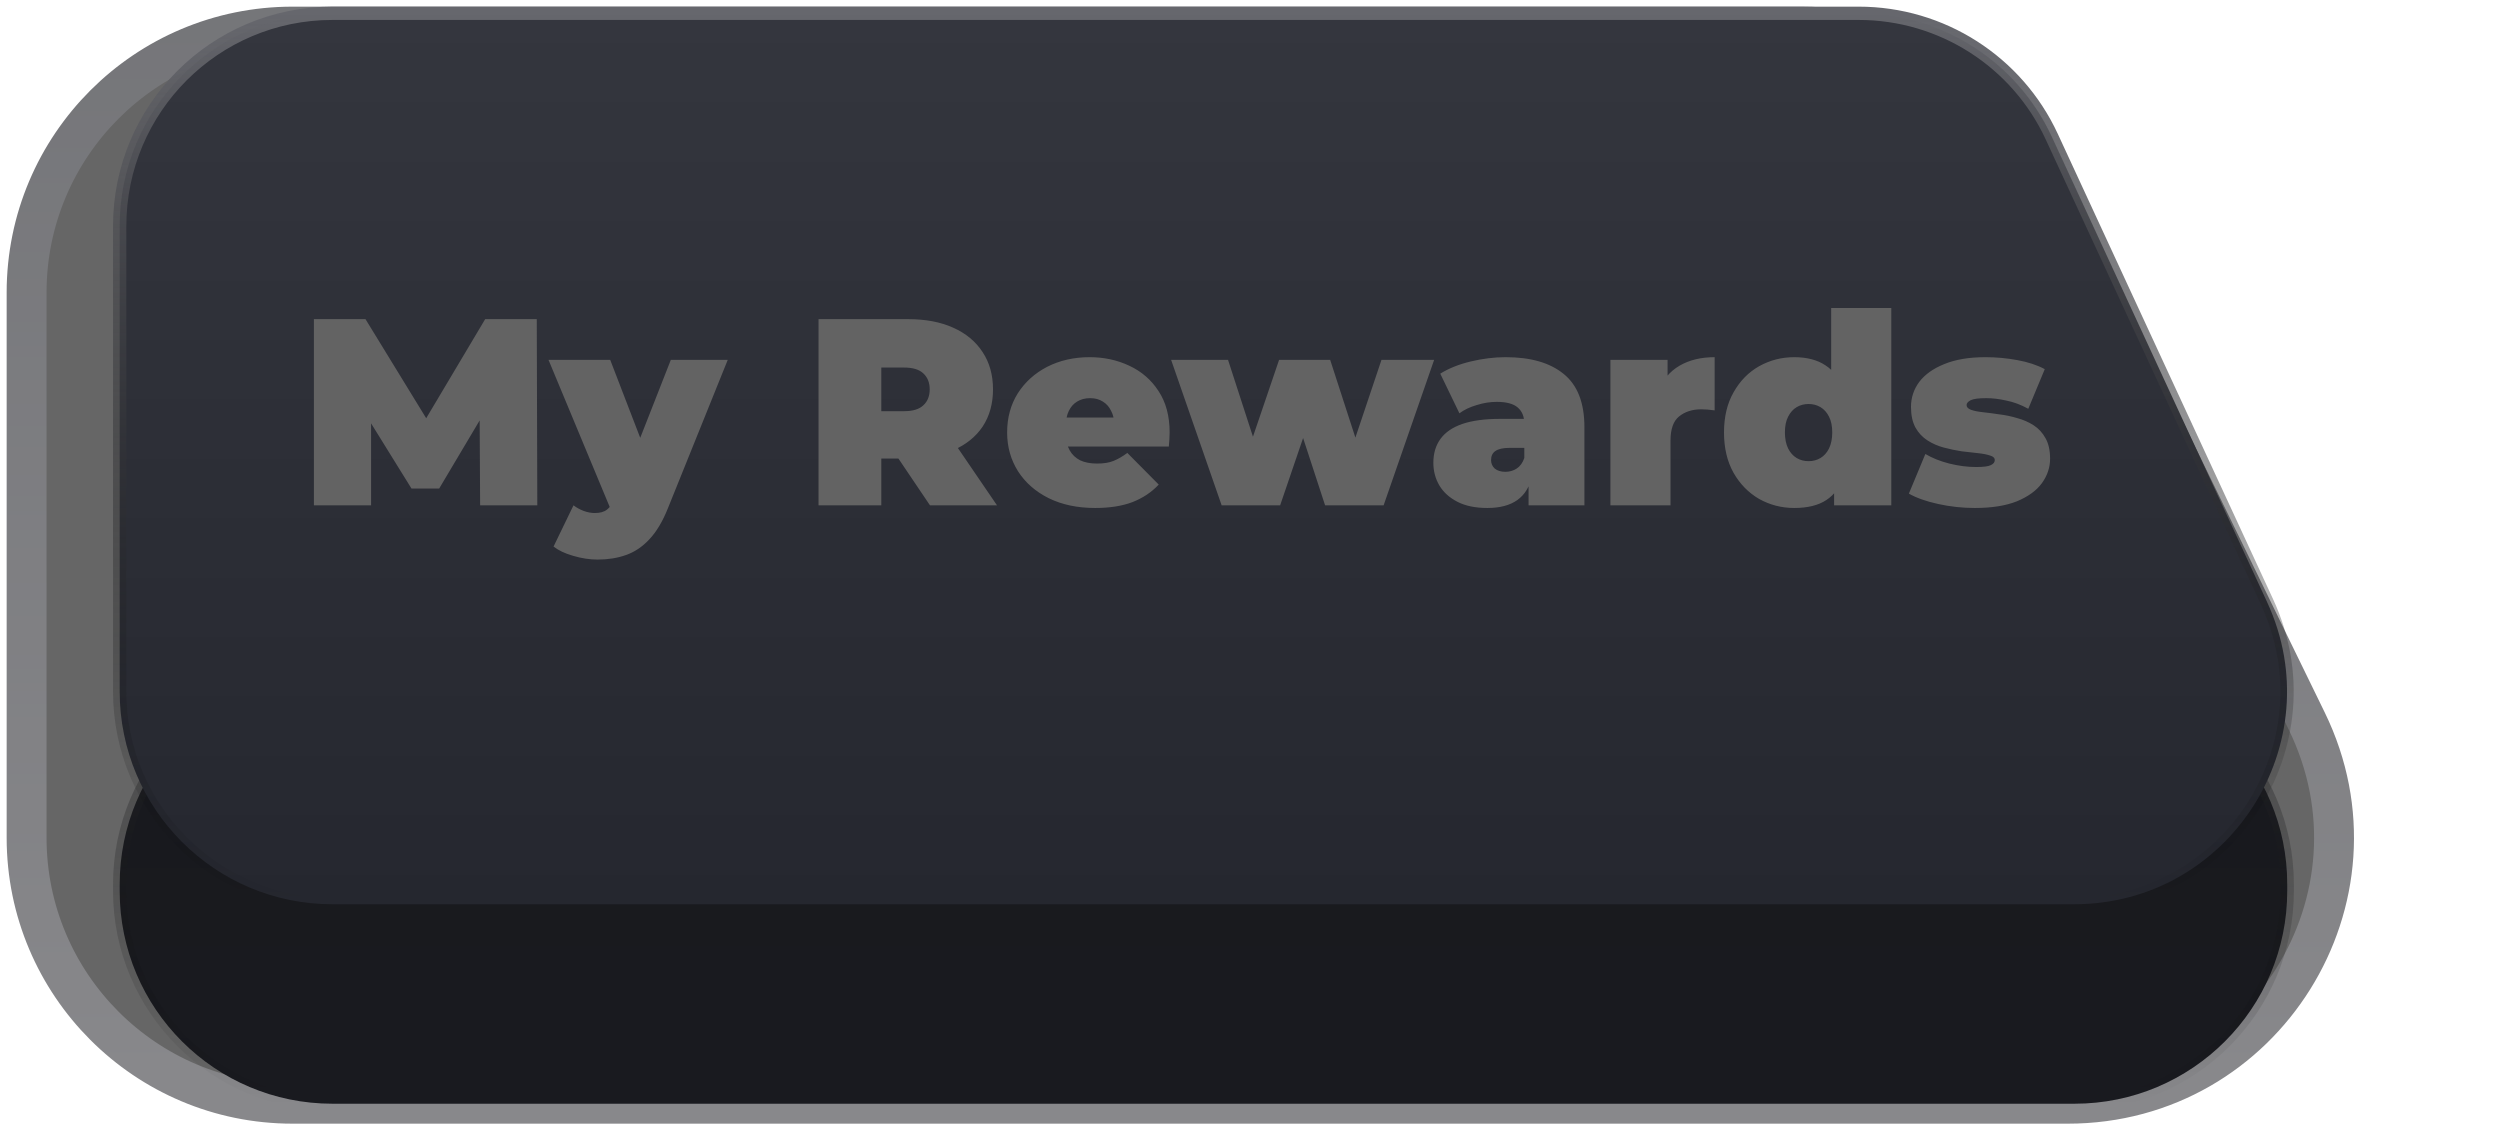
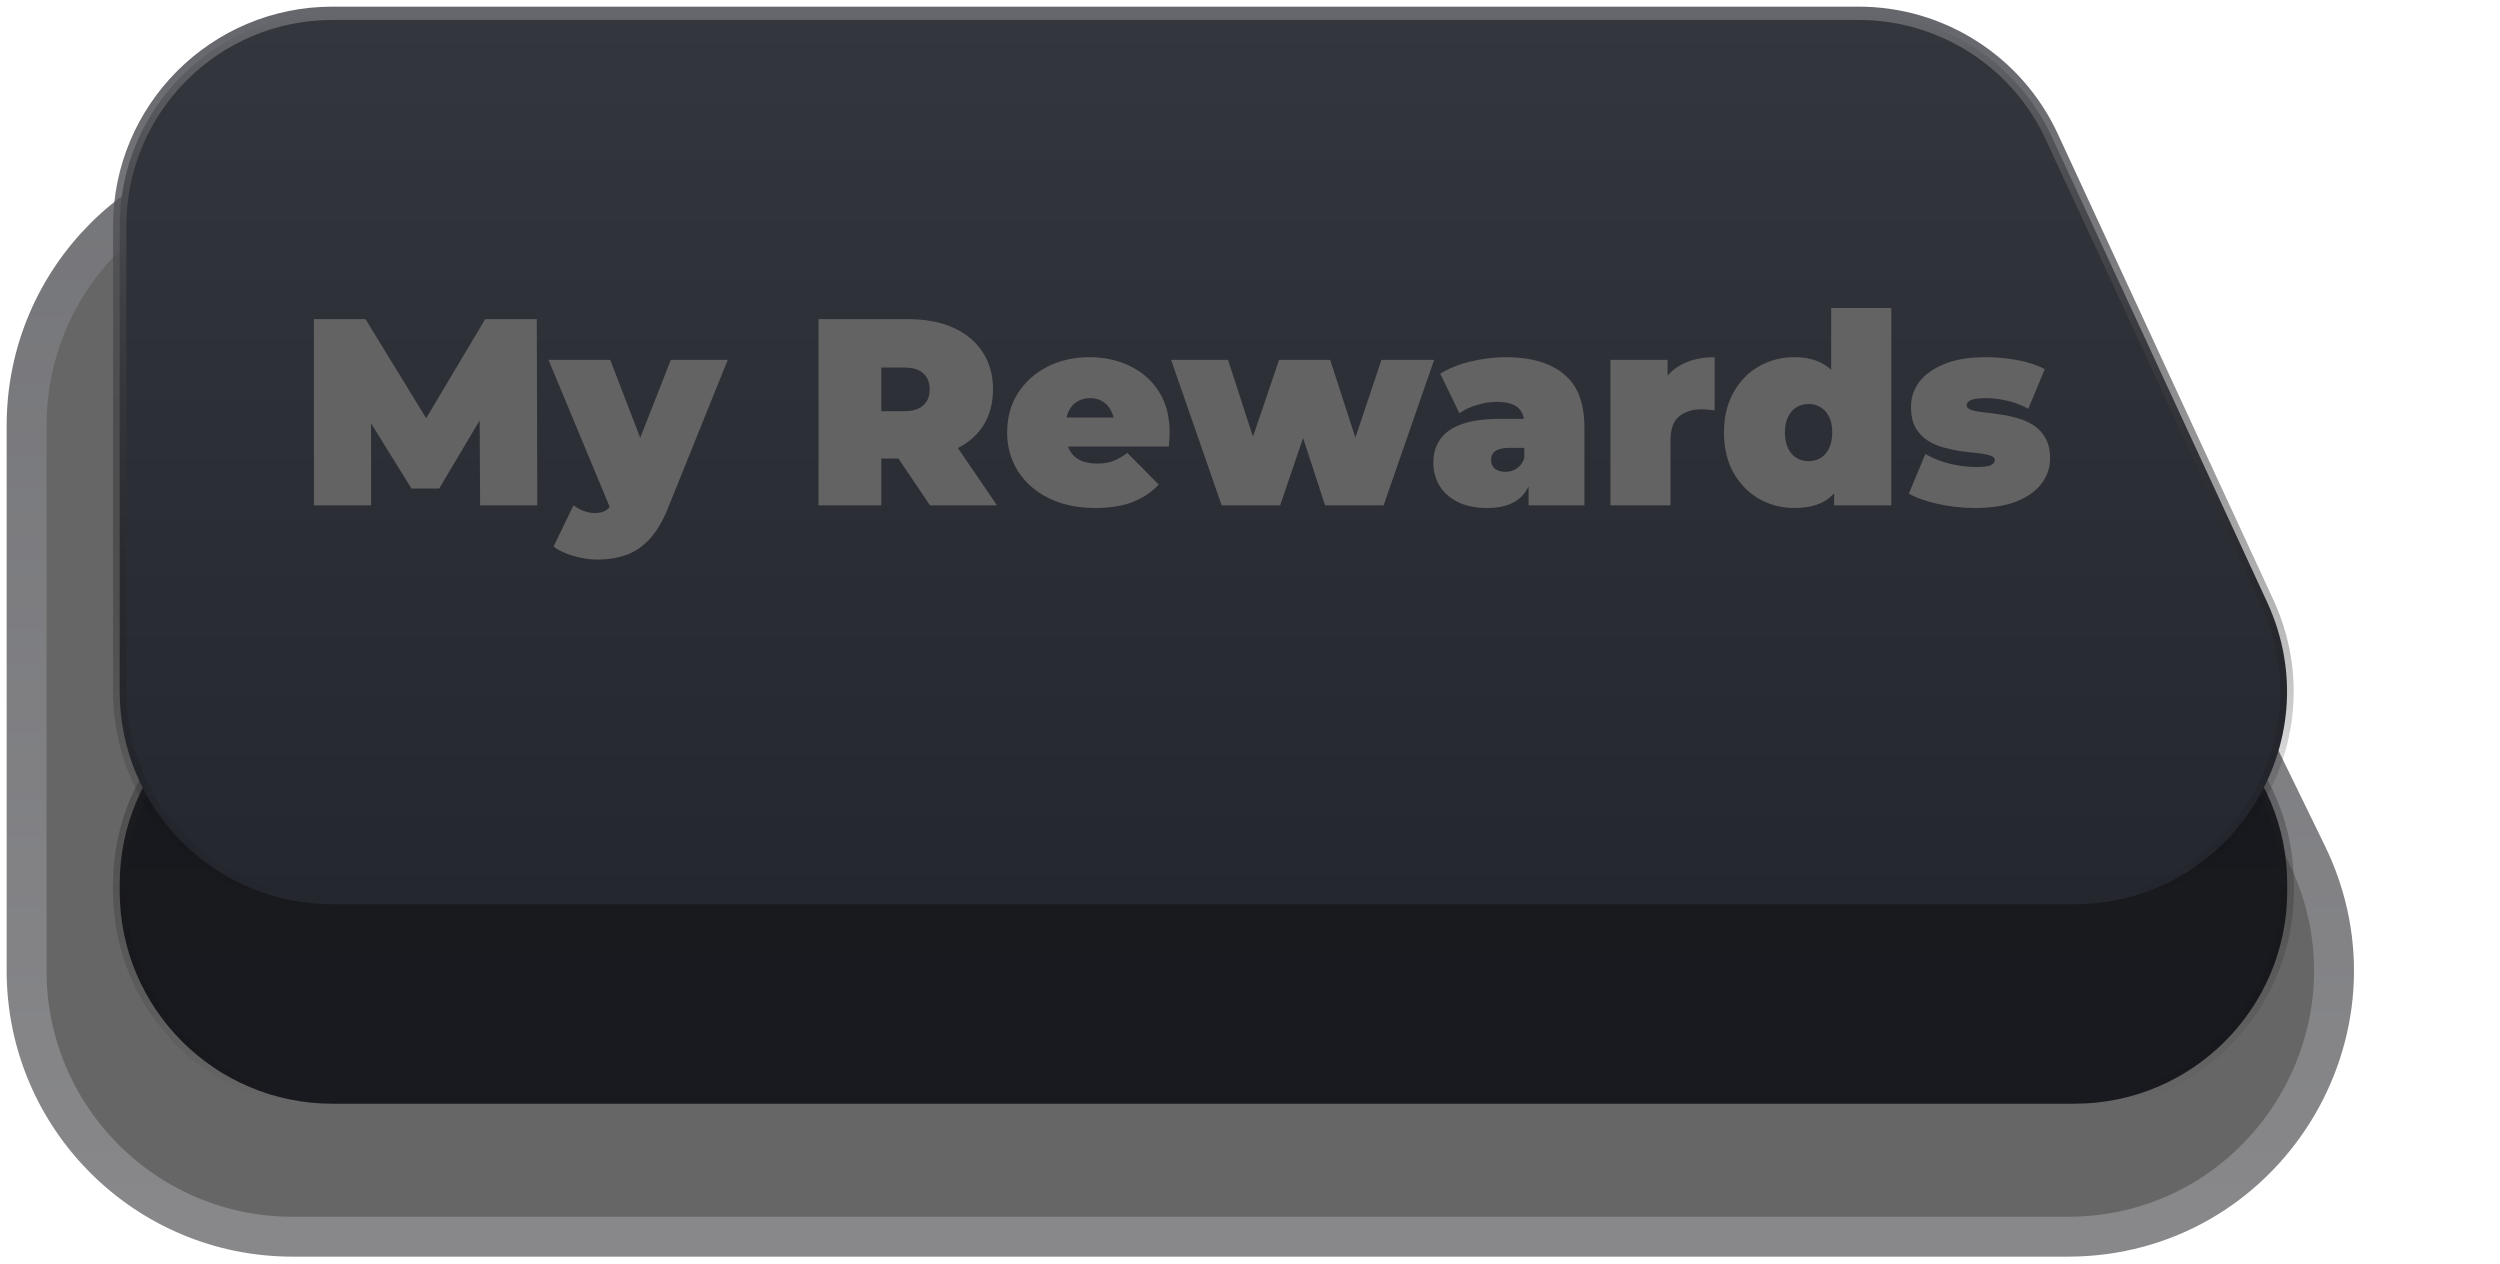
- <svg xmlns="http://www.w3.org/2000/svg" width="188" height="85" viewBox="0 0 188 85" fill="none">
-   <g opacity="0.6" filter="url(#filter0_b_12_6)">
-     <path d="M2 22C2 10.954 10.954 2 22 2H135.502C143.149 2 150.126 6.36 153.478 13.234L173.472 54.234C179.951 67.519 170.277 83 155.496 83H22C10.954 83 2 74.046 2 63V22Z" fill="black" />
-     <path d="M2 22C2 10.954 10.954 2 22 2H135.502C143.149 2 150.126 6.36 153.478 13.234L173.472 54.234C179.951 67.519 170.277 83 155.496 83H22C10.954 83 2 74.046 2 63V22Z" stroke="url(#paint0_linear_12_6)" stroke-width="3" />
+ <svg xmlns="http://www.w3.org/2000/svg" width="188" height="95" viewBox="0 0 188 95" fill="none">
+   <g opacity="0.6" filter="url(#filter0_b_15_11)">
+     <path d="M2 32C2 20.954 10.954 12 22 12H135.502C143.149 12 150.126 16.36 153.478 23.234L173.472 64.234C179.951 77.519 170.277 93 155.496 93H22C10.954 93 2 84.046 2 73V32Z" fill="black" />
+     <path d="M2 32C2 20.954 10.954 12 22 12H135.502C143.149 12 150.126 16.36 153.478 23.234L173.472 64.234C179.951 77.519 170.277 93 155.496 93H22C10.954 93 2 84.046 2 73V32Z" stroke="url(#paint0_linear_15_11)" stroke-width="3" />
  </g>
-   <g filter="url(#filter1_b_12_6)">
-     <path d="M9 66.5C9 57.663 16.163 50.5 25 50.5H156C164.837 50.5 172 57.663 172 66.5V67C172 75.837 164.837 83 156 83H25C16.163 83 9 75.837 9 67V66.5Z" fill="url(#paint1_linear_12_6)" />
-     <path d="M9 66.5C9 57.663 16.163 50.5 25 50.5H156C164.837 50.5 172 57.663 172 66.5V67C172 75.837 164.837 83 156 83H25C16.163 83 9 75.837 9 67V66.5Z" stroke="url(#paint2_linear_12_6)" />
+   <g filter="url(#filter1_b_15_11)">
+     <path d="M9 66.5C9 57.663 16.163 50.5 25 50.5H156C164.837 50.5 172 57.663 172 66.5V67C172 75.837 164.837 83 156 83H25C16.163 83 9 75.837 9 67V66.5Z" fill="url(#paint1_linear_15_11)" />
+     <path d="M9 66.5C9 57.663 16.163 50.5 25 50.5H156C164.837 50.5 172 57.663 172 66.5V67C172 75.837 164.837 83 156 83H25C16.163 83 9 75.837 9 67V66.5Z" stroke="url(#paint2_linear_15_11)" />
  </g>
-   <g filter="url(#filter2_b_12_6)">
-     <path d="M9 17C9 8.163 16.163 1 25 1H139.773C146.009 1 151.676 4.622 154.294 10.281L170.488 45.281C175.394 55.885 167.651 68 155.967 68H25C16.163 68 9 60.837 9 52V17Z" fill="url(#paint3_linear_12_6)" />
-     <path d="M9 17C9 8.163 16.163 1 25 1H139.773C146.009 1 151.676 4.622 154.294 10.281L170.488 45.281C175.394 55.885 167.651 68 155.967 68H25C16.163 68 9 60.837 9 52V17Z" stroke="url(#paint4_linear_12_6)" />
+   <g filter="url(#filter2_b_15_11)">
+     <path d="M9 17C9 8.163 16.163 1 25 1H139.773C146.009 1 151.676 4.622 154.294 10.281L170.488 45.281C175.394 55.885 167.651 68 155.967 68H25C16.163 68 9 60.837 9 52V17Z" fill="url(#paint3_linear_15_11)" />
+     <path d="M9 17C9 8.163 16.163 1 25 1H139.773C146.009 1 151.676 4.622 154.294 10.281L170.488 45.281C175.394 55.885 167.651 68 155.967 68H25C16.163 68 9 60.837 9 52V17Z" stroke="url(#paint4_linear_15_11)" />
  </g>
  <path d="M23.605 38V24H27.485L33.085 33.14H31.045L36.485 24H40.365L40.405 38H36.105L36.065 30.48H36.745L33.025 36.74H30.945L27.065 30.48H27.905V38H23.605ZM44.947 42.08C44.347 42.08 43.733 41.987 43.107 41.8C42.493 41.627 42 41.393 41.627 41.1L43.127 38C43.353 38.173 43.607 38.313 43.887 38.42C44.18 38.527 44.46 38.58 44.727 38.58C45.127 38.58 45.434 38.493 45.647 38.32C45.86 38.16 46.033 37.913 46.167 37.58L46.627 36.42L46.947 35.98L50.447 27.06H54.727L50.227 38.22C49.827 39.22 49.36 40 48.827 40.56C48.307 41.12 47.72 41.513 47.067 41.74C46.427 41.967 45.72 42.08 44.947 42.08ZM46.007 38.5L41.247 27.06H45.887L49.167 35.58L46.007 38.5ZM61.554 38V24H68.294C69.601 24 70.727 24.213 71.674 24.64C72.634 25.067 73.374 25.68 73.894 26.48C74.414 27.267 74.674 28.2 74.674 29.28C74.674 30.36 74.414 31.293 73.894 32.08C73.374 32.853 72.634 33.447 71.674 33.86C70.727 34.273 69.601 34.48 68.294 34.48H64.174L66.274 32.54V38H61.554ZM69.934 38L66.494 32.9H71.494L74.974 38H69.934ZM66.274 33.06L64.174 30.92H67.994C68.647 30.92 69.127 30.773 69.434 30.48C69.754 30.187 69.914 29.787 69.914 29.28C69.914 28.773 69.754 28.373 69.434 28.08C69.127 27.787 68.647 27.64 67.994 27.64H64.174L66.274 25.5V33.06ZM82.356 38.2C81.023 38.2 79.856 37.953 78.856 37.46C77.87 36.967 77.103 36.293 76.556 35.44C76.01 34.573 75.736 33.6 75.736 32.52C75.736 31.413 76.003 30.433 76.536 29.58C77.083 28.727 77.823 28.06 78.756 27.58C79.703 27.1 80.763 26.86 81.936 26.86C83.016 26.86 84.01 27.073 84.916 27.5C85.836 27.927 86.57 28.56 87.116 29.4C87.676 30.24 87.956 31.28 87.956 32.52C87.956 32.68 87.95 32.86 87.936 33.06C87.923 33.247 87.91 33.42 87.896 33.58H79.476V31.4H85.496L83.796 31.98C83.796 31.553 83.716 31.193 83.556 30.9C83.41 30.593 83.203 30.36 82.936 30.2C82.67 30.027 82.35 29.94 81.976 29.94C81.603 29.94 81.276 30.027 80.996 30.2C80.73 30.36 80.523 30.593 80.376 30.9C80.23 31.193 80.156 31.553 80.156 31.98V32.66C80.156 33.127 80.25 33.527 80.436 33.86C80.623 34.193 80.89 34.447 81.236 34.62C81.583 34.78 82.003 34.86 82.496 34.86C83.003 34.86 83.416 34.793 83.736 34.66C84.07 34.527 84.416 34.327 84.776 34.06L87.136 36.44C86.603 37.013 85.943 37.453 85.156 37.76C84.383 38.053 83.45 38.2 82.356 38.2ZM91.868 38L88.067 27.06H92.347L95.228 35.94H93.168L96.188 27.06H100.028L102.908 35.94H100.908L103.888 27.06H107.848L104.048 38H99.647L97.347 30.96H98.668L96.267 38H91.868ZM114.948 38V36.06L114.628 35.54V31.86C114.628 31.327 114.461 30.92 114.128 30.64C113.808 30.36 113.281 30.22 112.548 30.22C112.055 30.22 111.555 30.3 111.048 30.46C110.541 30.607 110.108 30.813 109.748 31.08L108.308 28.1C108.948 27.7 109.715 27.393 110.608 27.18C111.501 26.967 112.375 26.86 113.228 26.86C115.108 26.86 116.561 27.28 117.588 28.12C118.628 28.96 119.148 30.293 119.148 32.12V38H114.948ZM111.848 38.2C110.955 38.2 110.208 38.047 109.608 37.74C109.008 37.433 108.555 37.027 108.248 36.52C107.941 36 107.788 35.427 107.788 34.8C107.788 34.093 107.968 33.493 108.328 33C108.688 32.507 109.235 32.133 109.968 31.88C110.715 31.627 111.655 31.5 112.788 31.5H115.068V33.68H113.508C113.028 33.68 112.675 33.76 112.448 33.92C112.235 34.067 112.128 34.293 112.128 34.6C112.128 34.853 112.221 35.067 112.408 35.24C112.608 35.4 112.875 35.48 113.208 35.48C113.515 35.48 113.795 35.4 114.048 35.24C114.315 35.067 114.508 34.8 114.628 34.44L115.208 35.78C115.035 36.593 114.668 37.2 114.108 37.6C113.548 38 112.795 38.2 111.848 38.2ZM121.102 38V27.06H125.402V30.36L124.702 29.42C125.035 28.567 125.568 27.927 126.302 27.5C127.035 27.073 127.915 26.86 128.942 26.86V30.86C128.742 30.833 128.562 30.813 128.402 30.8C128.255 30.787 128.102 30.78 127.942 30.78C127.262 30.78 126.702 30.96 126.262 31.32C125.835 31.667 125.622 32.273 125.622 33.14V38H121.102ZM134.925 38.2C133.978 38.2 133.098 37.973 132.285 37.52C131.485 37.053 130.845 36.4 130.365 35.56C129.885 34.707 129.645 33.693 129.645 32.52C129.645 31.347 129.885 30.34 130.365 29.5C130.845 28.647 131.485 27.993 132.285 27.54C133.098 27.087 133.978 26.86 134.925 26.86C135.885 26.86 136.672 27.067 137.285 27.48C137.898 27.88 138.352 28.5 138.645 29.34C138.938 30.167 139.085 31.227 139.085 32.52C139.085 33.827 138.945 34.9 138.665 35.74C138.398 36.58 137.958 37.2 137.345 37.6C136.745 38 135.938 38.2 134.925 38.2ZM136.005 34.68C136.338 34.68 136.638 34.6 136.905 34.44C137.172 34.28 137.385 34.04 137.545 33.72C137.705 33.387 137.785 32.987 137.785 32.52C137.785 32.04 137.705 31.647 137.545 31.34C137.385 31.02 137.172 30.78 136.905 30.62C136.638 30.46 136.338 30.38 136.005 30.38C135.672 30.38 135.372 30.46 135.105 30.62C134.838 30.78 134.625 31.02 134.465 31.34C134.305 31.647 134.225 32.04 134.225 32.52C134.225 32.987 134.305 33.387 134.465 33.72C134.625 34.04 134.838 34.28 135.105 34.44C135.372 34.6 135.672 34.68 136.005 34.68ZM137.925 38V36.52L137.905 32.52L137.705 28.52V23.16H142.225V38H137.925ZM148.507 38.2C147.573 38.2 146.653 38.1 145.747 37.9C144.84 37.7 144.107 37.44 143.547 37.12L144.787 34.14C145.307 34.447 145.907 34.687 146.587 34.86C147.28 35.033 147.953 35.12 148.607 35.12C149.153 35.12 149.52 35.073 149.707 34.98C149.907 34.887 150.007 34.76 150.007 34.6C150.007 34.44 149.893 34.327 149.667 34.26C149.44 34.18 149.14 34.12 148.767 34.08C148.393 34.04 147.98 33.993 147.527 33.94C147.087 33.873 146.64 33.78 146.187 33.66C145.733 33.54 145.32 33.36 144.947 33.12C144.573 32.88 144.273 32.56 144.047 32.16C143.82 31.747 143.707 31.227 143.707 30.6C143.707 29.907 143.913 29.28 144.327 28.72C144.753 28.16 145.38 27.713 146.207 27.38C147.047 27.033 148.08 26.86 149.307 26.86C150.107 26.86 150.907 26.933 151.707 27.08C152.507 27.227 153.193 27.453 153.767 27.76L152.527 30.74C151.967 30.433 151.413 30.227 150.867 30.12C150.333 30 149.833 29.94 149.367 29.94C148.793 29.94 148.4 29.993 148.187 30.1C147.987 30.207 147.887 30.327 147.887 30.46C147.887 30.62 148 30.74 148.227 30.82C148.453 30.9 148.753 30.96 149.127 31C149.5 31.04 149.907 31.093 150.347 31.16C150.8 31.213 151.247 31.307 151.687 31.44C152.14 31.56 152.553 31.74 152.927 31.98C153.3 32.22 153.6 32.547 153.827 32.96C154.053 33.36 154.167 33.873 154.167 34.5C154.167 35.153 153.96 35.767 153.547 36.34C153.133 36.9 152.507 37.353 151.667 37.7C150.827 38.033 149.773 38.2 148.507 38.2Z" fill="#636363" />
  <defs>
-     <filter id="filter0_b_12_6" x="-19.5" y="-19.5" width="216.523" height="124" filterUnits="userSpaceOnUse" color-interpolation-filters="sRGB">
+     <filter id="filter0_b_15_11" x="-19.5" y="-9.5" width="216.523" height="124" filterUnits="userSpaceOnUse" color-interpolation-filters="sRGB">
      <feFlood flood-opacity="0" result="BackgroundImageFix" />
      <feGaussianBlur in="BackgroundImageFix" stdDeviation="10" />
-       <feComposite in2="SourceAlpha" operator="in" result="effect1_backgroundBlur_12_6" />
-       <feBlend mode="normal" in="SourceGraphic" in2="effect1_backgroundBlur_12_6" result="shape" />
+       <feComposite in2="SourceAlpha" operator="in" result="effect1_backgroundBlur_15_11" />
+       <feBlend mode="normal" in="SourceGraphic" in2="effect1_backgroundBlur_15_11" result="shape" />
    </filter>
-     <filter id="filter1_b_12_6" x="-11.5" y="30" width="204" height="73.5" filterUnits="userSpaceOnUse" color-interpolation-filters="sRGB">
+     <filter id="filter1_b_15_11" x="-11.5" y="30" width="204" height="73.5" filterUnits="userSpaceOnUse" color-interpolation-filters="sRGB">
      <feFlood flood-opacity="0" result="BackgroundImageFix" />
      <feGaussianBlur in="BackgroundImageFix" stdDeviation="10" />
-       <feComposite in2="SourceAlpha" operator="in" result="effect1_backgroundBlur_12_6" />
-       <feBlend mode="normal" in="SourceGraphic" in2="effect1_backgroundBlur_12_6" result="shape" />
+       <feComposite in2="SourceAlpha" operator="in" result="effect1_backgroundBlur_15_11" />
+       <feBlend mode="normal" in="SourceGraphic" in2="effect1_backgroundBlur_15_11" result="shape" />
    </filter>
-     <filter id="filter2_b_12_6" x="-11.5" y="-19.5" width="203.987" height="108" filterUnits="userSpaceOnUse" color-interpolation-filters="sRGB">
+     <filter id="filter2_b_15_11" x="-11.5" y="-19.5" width="203.987" height="108" filterUnits="userSpaceOnUse" color-interpolation-filters="sRGB">
      <feFlood flood-opacity="0" result="BackgroundImageFix" />
      <feGaussianBlur in="BackgroundImageFix" stdDeviation="10" />
-       <feComposite in2="SourceAlpha" operator="in" result="effect1_backgroundBlur_12_6" />
-       <feBlend mode="normal" in="SourceGraphic" in2="effect1_backgroundBlur_12_6" result="shape" />
+       <feComposite in2="SourceAlpha" operator="in" result="effect1_backgroundBlur_15_11" />
+       <feBlend mode="normal" in="SourceGraphic" in2="effect1_backgroundBlur_15_11" result="shape" />
    </filter>
-     <linearGradient id="paint0_linear_12_6" x1="117.296" y1="2" x2="117.296" y2="83" gradientUnits="userSpaceOnUse">
+     <linearGradient id="paint0_linear_15_11" x1="117.296" y1="12" x2="117.296" y2="93" gradientUnits="userSpaceOnUse">
      <stop stop-color="#191A20" />
      <stop offset="1" stop-color="#39393E" />
    </linearGradient>
-     <linearGradient id="paint1_linear_12_6" x1="95" y1="12" x2="95" y2="83" gradientUnits="userSpaceOnUse">
+     <linearGradient id="paint1_linear_15_11" x1="95" y1="12" x2="95" y2="83" gradientUnits="userSpaceOnUse">
      <stop stop-color="#17181C" />
      <stop offset="1" stop-color="#191A1F" />
    </linearGradient>
-     <linearGradient id="paint2_linear_12_6" x1="95" y1="12" x2="95" y2="83" gradientUnits="userSpaceOnUse">
+     <linearGradient id="paint2_linear_15_11" x1="95" y1="12" x2="95" y2="83" gradientUnits="userSpaceOnUse">
      <stop stop-color="#66676D" />
      <stop offset="1" stop-opacity="0" />
    </linearGradient>
-     <linearGradient id="paint3_linear_12_6" x1="95" y1="1" x2="95" y2="68" gradientUnits="userSpaceOnUse">
+     <linearGradient id="paint3_linear_15_11" x1="95" y1="1" x2="95" y2="68" gradientUnits="userSpaceOnUse">
      <stop stop-color="#34363E" />
      <stop offset="1" stop-color="#25272F" />
    </linearGradient>
-     <linearGradient id="paint4_linear_12_6" x1="95" y1="1" x2="95" y2="68" gradientUnits="userSpaceOnUse">
+     <linearGradient id="paint4_linear_15_11" x1="95" y1="1" x2="95" y2="68" gradientUnits="userSpaceOnUse">
      <stop stop-color="#66676D" />
      <stop offset="1" stop-opacity="0" />
    </linearGradient>
  </defs>
</svg>
